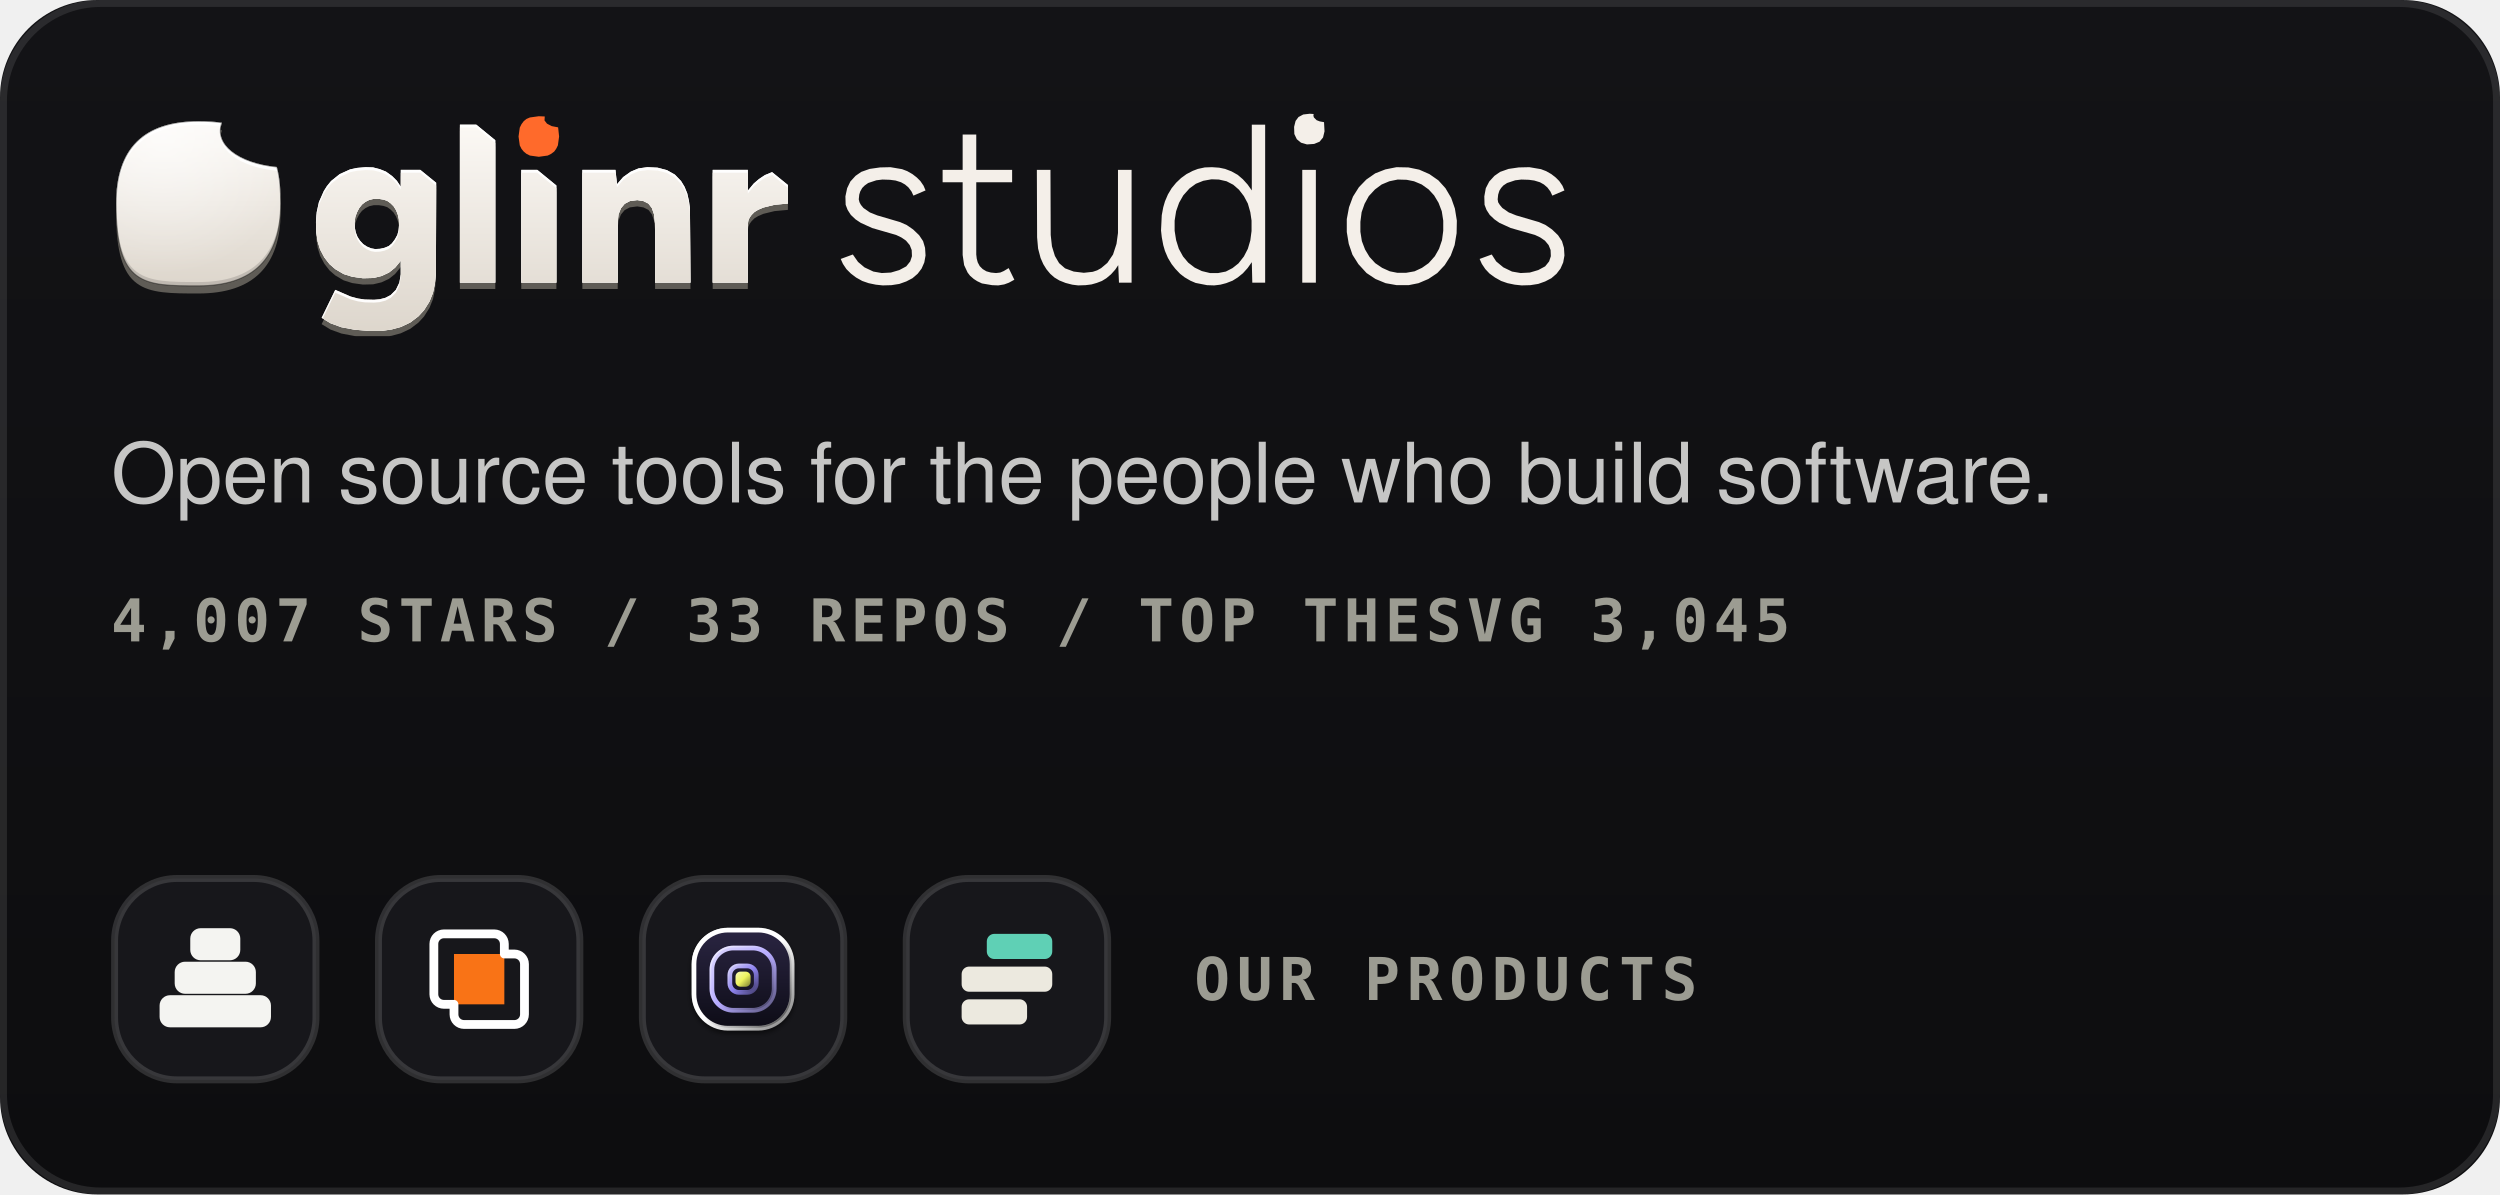
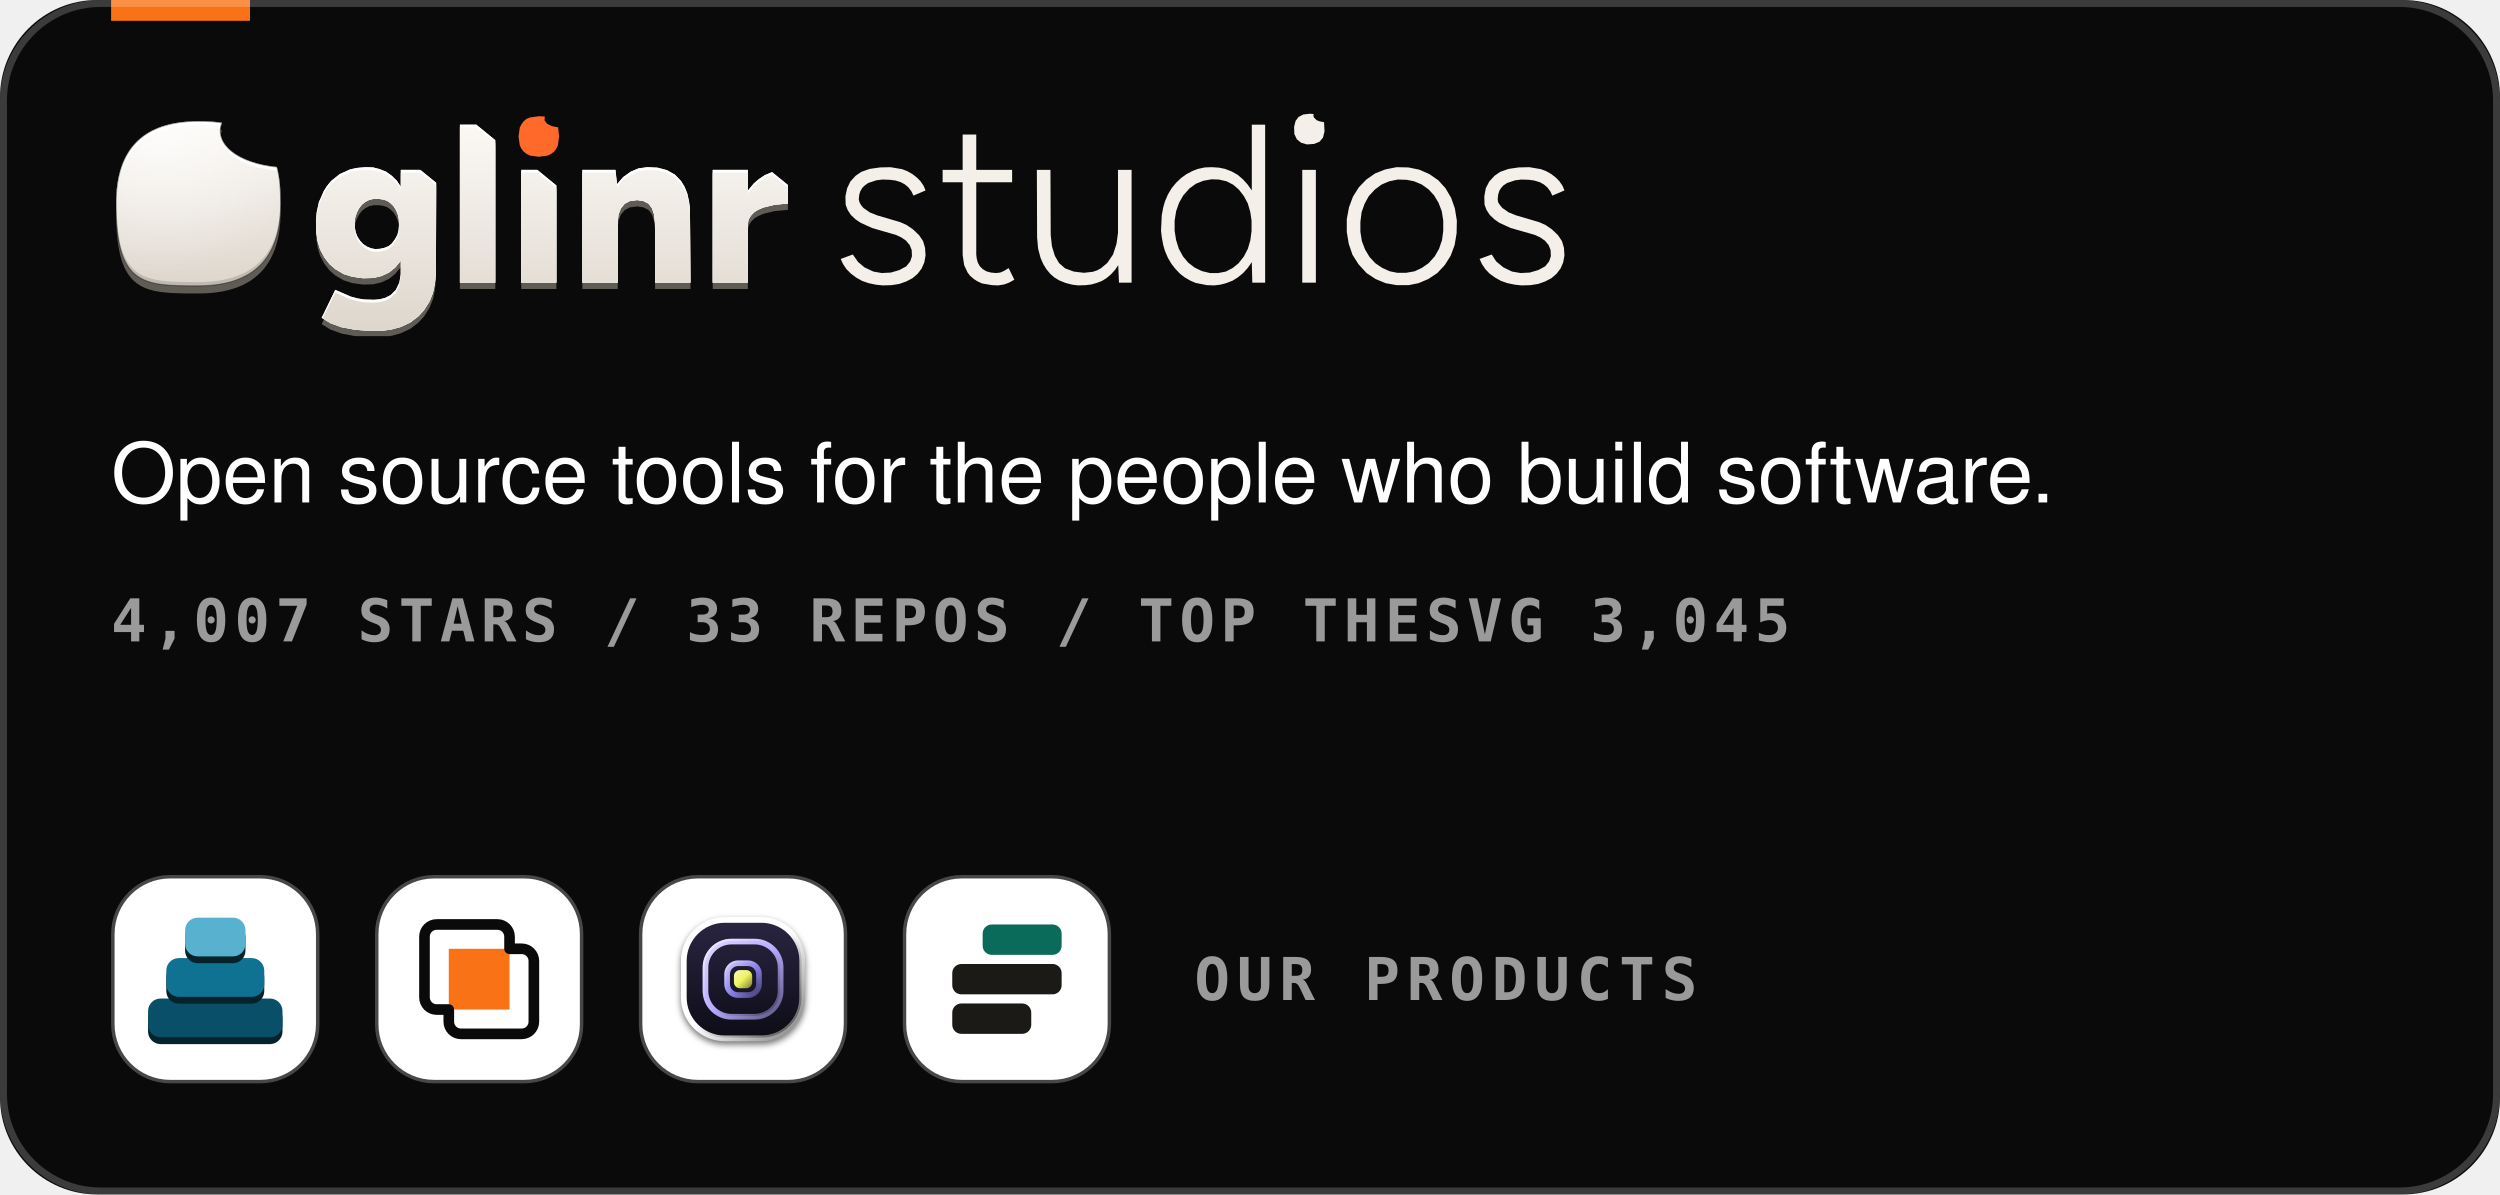
<svg xmlns="http://www.w3.org/2000/svg" width="360" height="172" viewBox="0 0 360 172" role="img" aria-label="GLINR Studios, open source developer tools. 4007 GitHub stars across 33 public repositories, top repository thesvg with 3045. Products: Levelrail, theSVG, theAuth, Stacklit, featuredrop, glinui">
  <defs>
    <style>text{font-kerning:normal}</style>
-     <linearGradient id="hbg" x1="0" y1="0" x2="0" y2="1">
-       <stop offset="0" stop-color="#131316" />
-       <stop offset="1" stop-color="#0D0D0F" />
-     </linearGradient>
    <clipPath id="hclip">
      <rect width="360" height="172" rx="14" />
    </clipPath>
  </defs>
  <g clip-path="url(#hclip)">
-     <rect width="360" height="172" fill="url(#hbg)" />
+     <rect width="360" height="172" fill="#0a0a0a" />
+     <rect x="16" width="20" height="3" fill="#f97316" />
    <svg x="16" y="16" width="210" height="32.4" viewBox="-2 -69.31 589.59 90.85">
      <defs>
        <clipPath id="c">
          <path d="M256 40Q40 40 40 256c0 216 72 216 216 216s216-72 216-216c0-36-2-66-10-96-102-10-166-60-144-116-18-3-38-4-62-4" />
        </clipPath>
        <clipPath id="e">
          <use href="#a" />
        </clipPath>
        <radialGradient id="d" cx=".32" cy=".16" r=".7">
          <stop offset="0" stop-color="#fff" stop-opacity=".65" />
          <stop offset="1" stop-color="#fff" stop-opacity="0" />
        </radialGradient>
        <linearGradient id="b" x1="0" x2="0" y1="0" y2="1">
          <stop offset="0" stop-color="#fbf8f4" />
          <stop offset="1" stop-color="#ddd6cc" />
        </linearGradient>
        <path id="a" d="m23.9 19.5-6-.5-5.3-1-4.4-1.6-3.6-2.2 5.5-11.3 6.2 2.7 3 .8 2.7.4 3.8.1 2.3-.2 2.3-.6L32.5 5l2.1-2.1L36 0l.6-3.4v-5.5l-2.3 2.8-2.5 2-3 1.4-3.4.8-4.1.1-4.3-.6-3.5-1.1-3.4-2-2.3-2-2.1-2.7L4-13.4l-1-3.2-.6-4-.1-3.9.3-4 .9-4.1 2-4.5L6.7-39l1.7-2.1 3.5-2.8 4.2-1.9 2.8-.6 3.5-.3 3 .1 2.7.7 2.5 1 2.5 1.8 1.9 1.9 1.6 2.4v-6.8h7.9l6.4 5.2-.1 36.5-.4 4.2-.8 3.8-1.4 3.5-2.2 3.5-2.3 2.5-3.3 2.5-3.8 1.8-3.7 1-4.1.6Zm4.3-33.2 1.8-.4 1.7-.7 1.3-1.1 1.2-1.6 1-1.8.5-1.9.2-2.3-.1-2.2-.4-1.8-.7-1.8-1-1.6-1.2-1.2-1.4-1-1.5-.5-1.9-.3h-2l-1.8.4-1.6.8-1.4 1.1-1.1 1.4-.9 1.7-.7 1.9-.3 2.4.1 1.9.4 2 .7 1.8 1 1.5 1.3 1.4 1.5 1 1.7.7 1.6.3ZM99.5 0H85.3v-45.6h6.5l7.7 6.3Zm77.4-37.2 2.4-2.9 2.1-1.8 2.4-1.6 2.9-1.2 6.4 5.2v7.5l-5.4.5-4.5 1.1-2.1.9-1.5.9-1.2 1.2-.8 1.1-.5 1.2-.2 1.4V0h-14.2v-45.6h14.2ZM124-39.8l2.5-2.9 3.1-2.2 3.1-1.3 3.6-.5 4.1.2 3.8 1 3.2 1.8 2.5 2.6 1.4 2.3 1.1 2.7.7 3.1.4 3 .2 30h-14.3v-23.7l-.4-3.9-.9-2.6-1.4-1.8-2-1-2.5-.4-3 .4-2.1 1.1-1.5 1.8-1 2.5-.3 3.1V0H110v-45.6h13.4ZM60.5 0v-63.9h6.6l7.7 6.3V0Z" />
      </defs>
      <path fill="#5f5c56" d="M33.282-62.196q-33.28 0-33.28 33.28c0 33.28 11.094 33.278 33.28 33.278S66.56-6.73 66.56-28.917c0-5.546-.308-10.168-1.54-14.79-15.716-1.541-25.576-9.245-22.187-17.873-2.773-.462-5.854-.616-9.552-.616" />
      <path fill="url(#b)" d="M256 40Q40 40 40 256c0 216 72 216 216 216s216-72 216-216c0-36-2-66-10-96-102-10-166-60-144-116-18-3-38-4-62-4" transform="translate(-6.16 -71.44)scale(.15407)" />
      <g clip-path="url(#c)" transform="translate(-6.16 -71.44)scale(.15407)">
        <path fill="#fff" fill-opacity=".95" fill-rule="evenodd" d="M256 40Q40 40 40 256c0 216 72 216 216 216s216-72 216-216c0-36-2-66-10-96-102-10-166-60-144-116-18-3-38-4-62-4m0 10Q40 50 40 266c0 216 72 216 216 216s216-72 216-216c0-36-2-66-10-96-102-10-166-60-144-116-18-3-38-4-62-4" />
        <path fill-opacity=".14" fill-rule="evenodd" d="M256 40Q40 40 40 256c0 216 72 216 216 216s216-72 216-216c0-36-2-66-10-96-102-10-166-60-144-116-18-3-38-4-62-4m0-10Q40 30 40 246c0 216 72 216 216 216s216-72 216-216c0-36-2-66-10-96-102-10-166-60-144-116-18-3-38-4-62-4" />
        <path fill="url(#d)" d="M0 0h512v512H0z" />
      </g>
      <path fill="none" stroke="#000" stroke-opacity=".4" stroke-width=".462" d="M33.282-65.277q-33.28 0-33.28 33.279C.003 1.28 11.097 1.28 33.283 1.28S66.56-9.812 66.56-31.999c0-5.546-.308-10.168-1.54-14.79-15.716-1.54-25.576-9.244-22.187-17.872-2.773-.462-5.854-.616-9.552-.616Z" />
      <g transform="translate(78.52)">
        <use fill="#5f5c56" href="#a" transform="translate(0 2.56)" />
        <use fill="url(#b)" href="#a" />
        <g clip-path="url(#e)">
          <path fill="#fff" fill-opacity=".95" d="M-10-90h520V50H-10z" />
          <use fill="url(#b)" href="#a" transform="translate(0 1.15)" />
        </g>
        <path fill="#ff6a2b" d="m92.4-67.3-3.6.5-1.4.6-1.1.9-.9 1.2-.7 1.4-.5 3.6.5 3.6.7 1.4.9 1.1 1.1.9 1.4.7 3.6.5 3.6-.5 1.4-.7 1.2-.9.8-1.1.7-1.4.5-3.6-.4-3.7-2.6-.5-1.9-1-1-1.3.1-1.6Z" />
      </g>
      <path fill="#f4efe9" d="m388.97 1.1-2.4-.3-2.7-.7-2.5-1-2-1.2-1.7-1.5-1.5-1.8-1.3-2.1-1.1-2.5-1-3.8-.4-4.5-.1-27.3h5.5l.1 26.3.5 4.6 1.2 3.9 1.7 2.9 2.4 2.1 3.5 1.3 4.1.5 3.6-.4 1.8-.6 1.6-.9 2.5-2.1 2.3-3.4 1.4-4.3.6-4.4v-25.5h5.5V0h-5.1l-.3-7.1-1.2 1.8-1.7 1.9-1.9 1.6-1.8 1.1-2.1.8-2.1.6-2.4.3Zm-79 0-2.8-.3-2.9-.6-2.6-.9-2.5-1.4-2.1-1.6-1.8-1.8-1.4-2.1-.9-2 4.9-1.8 2.1 3 2.6 2.2 3.6 1.7 3.4.6 3.7-.2 3.4-1 2.8-1.5 1.6-2 .7-2.1-.1-2.5-.8-2-1.5-1.8-1.9-1.3-2.1-1-9.7-2.8-4.6-2.1-2.1-1.4-1.9-1.8-1.3-2-.8-2.1-.1-3.4.7-3.3 1.3-2.7 2.1-2.3 2.3-1.6 3.4-1.2 4.2-.6 4.2-.1 4.7.8 2.1.8 2.1 1.2 1.8 1.4 1.4 1.4 1.3 1.9.8 1.9-4.9 2.1-.8-1.7-1.2-1.6-1.4-1.2-1.6-.9-2.2-.7-2.3-.3-3-.1-2.5.3-3.3 1.1-1.4 1-1 1-.8 1.4-.4 1.3-.2 1.9.3 1.2.6 1.1 1 1.2 2.6 1.8 3 1.2 9.2 2.7 2.7 1.2 2.6 1.8 2.4 2.3 1.6 2.4.8 2.7.2 3.1-.5 2.8-1.1 2.5-1.6 2.1-2.1 1.8-2.5 1.3-2.8 1-3.2.5ZM485.07 0h-5.5v-45.6h5.5Zm32.7 1-4.5-.8-4.1-1.7-3.6-2.4-3.3-3.6-2.4-3.8-1.5-4.4-.8-4.8v-5.2l.9-4.8 1.6-4.3 2.4-3.8 3-3.1 3.6-2.5 4.1-1.6 4.5-.9 4.8.1 4.4.9 4.1 1.8 3.6 2.5 2.9 3.2 2.3 3.9 1.5 4.3.8 4.9-.1 5.1-.8 4.8-1.6 4.3-2.4 3.8-3 3.2-3.6 2.4-4 1.7-4 .8Zm3.8-5 3.4-.6 3-1.4 2.7-1.9 2.5-2.8 1.7-3 1.2-3.5.5-3.8v-4.1l-.6-3.8-1.3-3.4-1.8-3-2.2-2.4-2.8-2-3.1-1.3-3-.6-3.6-.1-3.4.7-3.1 1.3-2.7 2-2.5 2.7-1.7 3.1-1.2 3.4-.5 3.9v4l.6 3.8 1.3 3.4 1.8 3 2.3 2.5 2.8 1.9 3.1 1.4 3 .6Zm46.7 5.1-2.8-.3-2.9-.6-2.6-.9-2.5-1.4-2.2-1.6-1.7-1.8-1.4-2.1-.9-2 4.9-1.8 1.8 2.8 2.9 2.4 3.5 1.7 3.5.6 3.7-.2 3.4-1 2.8-1.5 1.6-2 .7-2.1-.1-2.5-.8-2-1.5-1.8-1.9-1.3-2.1-1-9.8-2.8-4.6-2.1-2-1.4-1.9-1.8-1.3-2-.8-2.1-.1-3.4.6-3.3 1.4-2.7 2.1-2.3 2.3-1.6 3.4-1.2 4.1-.6 4.3-.1 4.7.8 2.1.8 2.1 1.2 1.8 1.4 1.4 1.4 1.3 1.9.8 1.9-4.9 2.1-.8-1.7-1.2-1.6-1.4-1.2-1.6-.9-2.3-.7-2.2-.3-3-.1-2.5.3-3.3 1.1-1.5 1-.9 1-.7 1.1-.5 1.6-.2 1.9.2 1.2.7 1.1 1 1.2 2.6 1.8 3 1.2 9.2 2.7 2.7 1.2 2.6 1.8 2.4 2.3 1.6 2.4.8 2.7.2 3.1-.5 2.8-1.1 2.5-1.6 2.1-2.1 1.8-2.5 1.3-2.8 1-3.2.5ZM354.17 1l-4.1-.7-1.9-.9-1.4-.9-1.5-1.3-1-1.3-1.4-3-.6-4.1v-29.4h-8.1v-5h8.1v-14.3h5.5v14.3h14.5v5h-14.5v29.2l.2 1.7.4 1.5.8 1.5 1.2 1.2 1.5.9 1.8.5 2.1.2 1.7-.2 1.4-.6 2-1.2 2.3 4.7-2.2 1.2-1.9.7-2.4.4Zm86.9 0-4.6-.9-2.1-.9-2.4-1.4-1.8-1.4-1.9-2-1.5-1.9-1.5-2.5-1.2-2.8-.7-2.4-.6-3.2-.3-2.7.3-6.2.6-3.2.7-2.4 1.2-2.8 1.5-2.5 1.8-2.2 2-1.9 2.2-1.6 2.5-1.3 2.1-.8 2.8-.6 2.9-.1 2.9.2 2.4.5 2.6 1 2.5 1.4 2.1 1.8 1.9 2.1 1.7 2.4v-26.6h5.4V0h-5.2l-.2-8.3-1.7 2.4-1.9 2.1-2.1 1.7-2.1 1.3-2.6 1-2.3.6-2.5.3Zm4.5-4.9 3.1-.6 2.7-1.4 2.4-1.9 2.2-2.8 1.6-3.1 1-3.4.5-3.8v-4.2l-.5-3.4-1-3.5-1.6-3-2-2.6-2.3-2-2.7-1.4-3.1-.7-3-.1-3.3.6-3 1.2-2.6 1.9-2.5 2.8-1.7 3-1.2 3.4-.6 3.8v4.1l.6 3.8 1.1 3.5 1.7 3.1 2.1 2.5 2.6 2 2.9 1.4 3.3.8Zm37-64.4 1.6.1-.1.7.2.7 1.1 1.1 1.3.5 1.7.3.2 3.7-.6 2.5-1.4 1.7-2.2.9-2.9.2-2.4-.7-1.7-1.4-1-2.1-.1-2.9.6-2.4 1.2-1.6 1.9-1Z" />
    </svg>
-     <text x="16" y="72.359" font-family="-apple-system, BlinkMacSystemFont, 'Segoe UI', Helvetica, Arial, sans-serif" font-weight="500" font-size="12" fill="#F4F4F1" fill-opacity=".8">Open source tools for the people who build software.</text>
-     <text x="16" y="92.359" font-family="ui-monospace, SFMono-Regular, Menlo, Consolas, monospace" font-weight="600" font-size="8.5" letter-spacing="0.8" fill="#9C9C92">4,007 STARS  /  33 REPOS  /  TOP THESVG 3,045</text>
-     <text x="172" y="144" font-family="ui-monospace, SFMono-Regular, Menlo, Consolas, monospace" font-weight="600" font-size="8.5" letter-spacing="1" fill="#9C9C92">OUR PRODUCTS</text>
-     <rect x="16.5" y="126.5" width="29" height="29" rx="9" fill="#17171B" stroke="#fff" stroke-opacity="0.14" />
-     <svg x="22.3" y="132.3" width="17.4" height="17.4" viewBox="0 0 256 256" color="#F4F4F1" fill="#F4F4F1">
-       <rect width="236" height="68" x="10" y="162" rx="22" />
-       <rect width="172" height="68" x="42" y="91" rx="22" />
-       <rect width="106" height="68" x="75" y="20" rx="22" />
+     <text x="16" y="72.359" font-family="-apple-system, BlinkMacSystemFont, 'Segoe UI', Helvetica, Arial, sans-serif" font-weight="500" font-size="12" fill="#ffffff">Open source tools for the people who build software.</text>
+     <text x="16" y="92.359" font-family="ui-monospace, SFMono-Regular, Menlo, Consolas, monospace" font-weight="600" font-size="8.5" letter-spacing="0.8" fill="#9a9a9a">4,007 STARS  /  33 REPOS  /  TOP THESVG 3,045</text>
+     <text x="172" y="144" font-family="ui-monospace, SFMono-Regular, Menlo, Consolas, monospace" font-weight="600" font-size="8.5" letter-spacing="1" fill="#9a9a9a">OUR PRODUCTS</text>
+     <rect x="16.5" y="126.5" width="29" height="29" rx="8" fill="#fff" stroke="#fff" stroke-opacity="0.25" />
+     <svg x="20.5" y="130.5" width="21" height="21" viewBox="0 0 256 256">
+       <rect width="236" height="68" x="10" y="174" fill="#06232c" rx="22" />
+       <rect width="236" height="68" x="10" y="162" fill="#084f67" rx="22" />
+       <rect width="172" height="68" x="42" y="103" fill="#06232c" rx="22" />
+       <rect width="172" height="68" x="42" y="91" fill="#107292" rx="22" />
+       <rect width="106" height="68" x="75" y="32" fill="#06232c" rx="22" />
+       <rect width="106" height="68" x="75" y="20" fill="#58b1ce" rx="22" />
    </svg>
-     <rect x="54.5" y="126.5" width="29" height="29" rx="9" fill="#17171B" stroke="#fff" stroke-opacity="0.14" />
-     <svg x="60.3" y="132.3" width="17.4" height="17.4" viewBox="0 0 24 24" fill="none" stroke="#ffffff" stroke-width="1.75" stroke-linecap="round" stroke-linejoin="round">
+     <rect x="54.5" y="126.5" width="29" height="29" rx="8" fill="#fff" stroke="#fff" stroke-opacity="0.25" />
+     <svg x="58.5" y="130.5" width="21" height="21" viewBox="0 0 24 24" fill="none" stroke="#0a0a0a" stroke-width="1.75" stroke-linecap="round" stroke-linejoin="round">
      <path d="M7 7 L17 7 L17 17 L7 17 Z" fill="#f97316" stroke="none" />
      <path d="M3 5 A2 2 0 0 1 5 3 L15 3 A2 2 0 0 1 17 5 L17 7 L19 7 A2 2 0 0 1 21 9 L21 19 A2 2 0 0 1 19 21 L9 21 A2 2 0 0 1 7 19 L7 17 L5 17 A2 2 0 0 1 3 15 Z" />
    </svg>
-     <rect x="92.5" y="126.5" width="29" height="29" rx="9" fill="#17171B" stroke="#fff" stroke-opacity="0.14" />
-     <svg x="98.3" y="132.3" width="17.4" height="17.4" viewBox="0 0 64 64" fill="none">
+     <rect x="92.5" y="126.5" width="29" height="29" rx="8" fill="#fff" stroke="#fff" stroke-opacity="0.25" />
+     <svg x="96.5" y="130.5" width="21" height="21" viewBox="0 0 64 64" fill="none">
      <defs>
        <linearGradient id="hp2b" x1="0" x2="0" y1="0" y2="1">
          <stop offset="0" stop-color="#2a2542" />
          <stop offset="1" stop-color="#0d0c16" />
        </linearGradient>
        <linearGradient id="hp2c" x1="0" x2="1" y1="0" y2="1">
          <stop offset="0" stop-color="#fff" />
          <stop offset=".5" stop-color="#fff" />
          <stop offset="1" stop-color="gray" />
        </linearGradient>
        <linearGradient id="hp2f" x1="0" x2="1" y1="0" y2="1">
          <stop offset="0" stop-color="#ded9ff" />
          <stop offset=".5" stop-color="#b6abff" />
          <stop offset="1" stop-color="#5b5680" />
        </linearGradient>
        <linearGradient id="hp2g" x1="0" x2="1" y1="0" y2="1">
          <stop offset="0" stop-color="#cdc8f8" />
          <stop offset=".5" stop-color="#8f84f0" />
          <stop offset="1" stop-color="#484278" />
        </linearGradient>
        <linearGradient id="hp2d" x1="6" x2="58" y1="6" y2="58" gradientUnits="userSpaceOnUse">
          <stop offset="0" stop-color="#fff" stop-opacity=".9" />
          <stop offset=".5" stop-color="#fff" stop-opacity="0" />
        </linearGradient>
        <linearGradient id="hp2e" x1="6" x2="58" y1="6" y2="58" gradientUnits="userSpaceOnUse">
          <stop offset=".5" stop-opacity="0" />
          <stop offset="1" stop-opacity=".45" />
        </linearGradient>
        <linearGradient id="hp2h" x1="0" x2="1" y1="0" y2="1">
          <stop offset="0" stop-color="#f7fab7" />
          <stop offset=".5" stop-color="#eef35f" />
          <stop offset="1" stop-color="#777a30" />
        </linearGradient>
        <filter id="hp2a" width="140%" height="140%" x="-20%" y="-20%" color-interpolation-filters="sRGB">
          <feGaussianBlur in="SourceAlpha" result="sb" stdDeviation="1.4" />
          <feOffset dy="1.4" in="sb" result="so" />
          <feComponentTransfer in="so" result="sh">
            <feFuncA slope=".55" type="linear" />
          </feComponentTransfer>
          <feMerge>
            <feMergeNode in="sh" />
            <feMergeNode in="SourceGraphic" />
          </feMerge>
        </filter>
      </defs>
      <g filter="url(#hp2a)">
        <rect width="52" height="52" x="6" y="6" fill="url(#hp2b)" rx="18" />
        <rect width="52" height="52" x="6" y="6" stroke="url(#hp2c)" stroke-width="2.5" rx="18" />
        <rect width="53.5" height="53.5" x="5.25" y="5.25" stroke="url(#hp2d)" stroke-width=".85" rx="18.75" />
        <rect width="50.5" height="50.5" x="6.75" y="6.75" stroke="url(#hp2e)" stroke-width=".85" rx="17.25" />
        <rect width="33" height="33" x="15.5" y="15.5" stroke="url(#hp2f)" stroke-width="2.5" rx="11.423" />
        <rect width="34.5" height="34.5" x="14.75" y="14.75" stroke="url(#hp2d)" stroke-width=".85" rx="12.173" />
        <rect width="31.5" height="31.5" x="16.25" y="16.25" stroke="url(#hp2e)" stroke-width=".85" rx="10.673" />
        <rect width="14" height="14" x="25" y="25" stroke="url(#hp2g)" stroke-width="2.5" rx="4.846" />
        <rect width="15.5" height="15.5" x="24.25" y="24.25" stroke="url(#hp2d)" stroke-width=".85" rx="5.596" />
        <rect width="12.5" height="12.5" x="25.75" y="25.75" stroke="url(#hp2e)" stroke-width=".85" rx="4.096" />
        <rect width="8" height="8" x="28" y="28" fill="url(#hp2h)" rx="2.64" />
      </g>
    </svg>
-     <rect x="130.5" y="126.5" width="29" height="29" rx="9" fill="#17171B" stroke="#fff" stroke-opacity="0.14" />
-     <svg x="136.3" y="132.3" width="17.4" height="17.4" viewBox="0 0 24 24" role="img" aria-label="Stacklit">
-       <rect x="8" y="3" width="13" height="5" rx="1.5" fill="#5fd0b5" />
-       <rect x="3" y="9.5" width="18" height="5" rx="1.5" fill="#ece9df" />
-       <rect x="3" y="16" width="13" height="5" rx="1.5" fill="#ece9df" />
+     <rect x="130.5" y="126.5" width="29" height="29" rx="8" fill="#fff" stroke="#fff" stroke-opacity="0.25" />
+     <svg x="134.5" y="130.5" width="21" height="21" viewBox="0 0 24 24" role="img" aria-label="Stacklit">
+       <rect x="8" y="3" width="13" height="5" rx="1.5" fill="#0a6b5b" />
+       <rect x="3" y="9.5" width="18" height="5" rx="1.5" fill="#1b1a17" />
+       <rect x="3" y="16" width="13" height="5" rx="1.5" fill="#1b1a17" />
    </svg>
  </g>
-   <rect x=".5" y=".5" width="359" height="171" rx="14" fill="none" stroke="#fff" stroke-opacity="0.1" />
+   <rect x=".5" y=".5" width="359" height="171" rx="14" fill="none" stroke="#fff" stroke-opacity="0.2" />
</svg>
